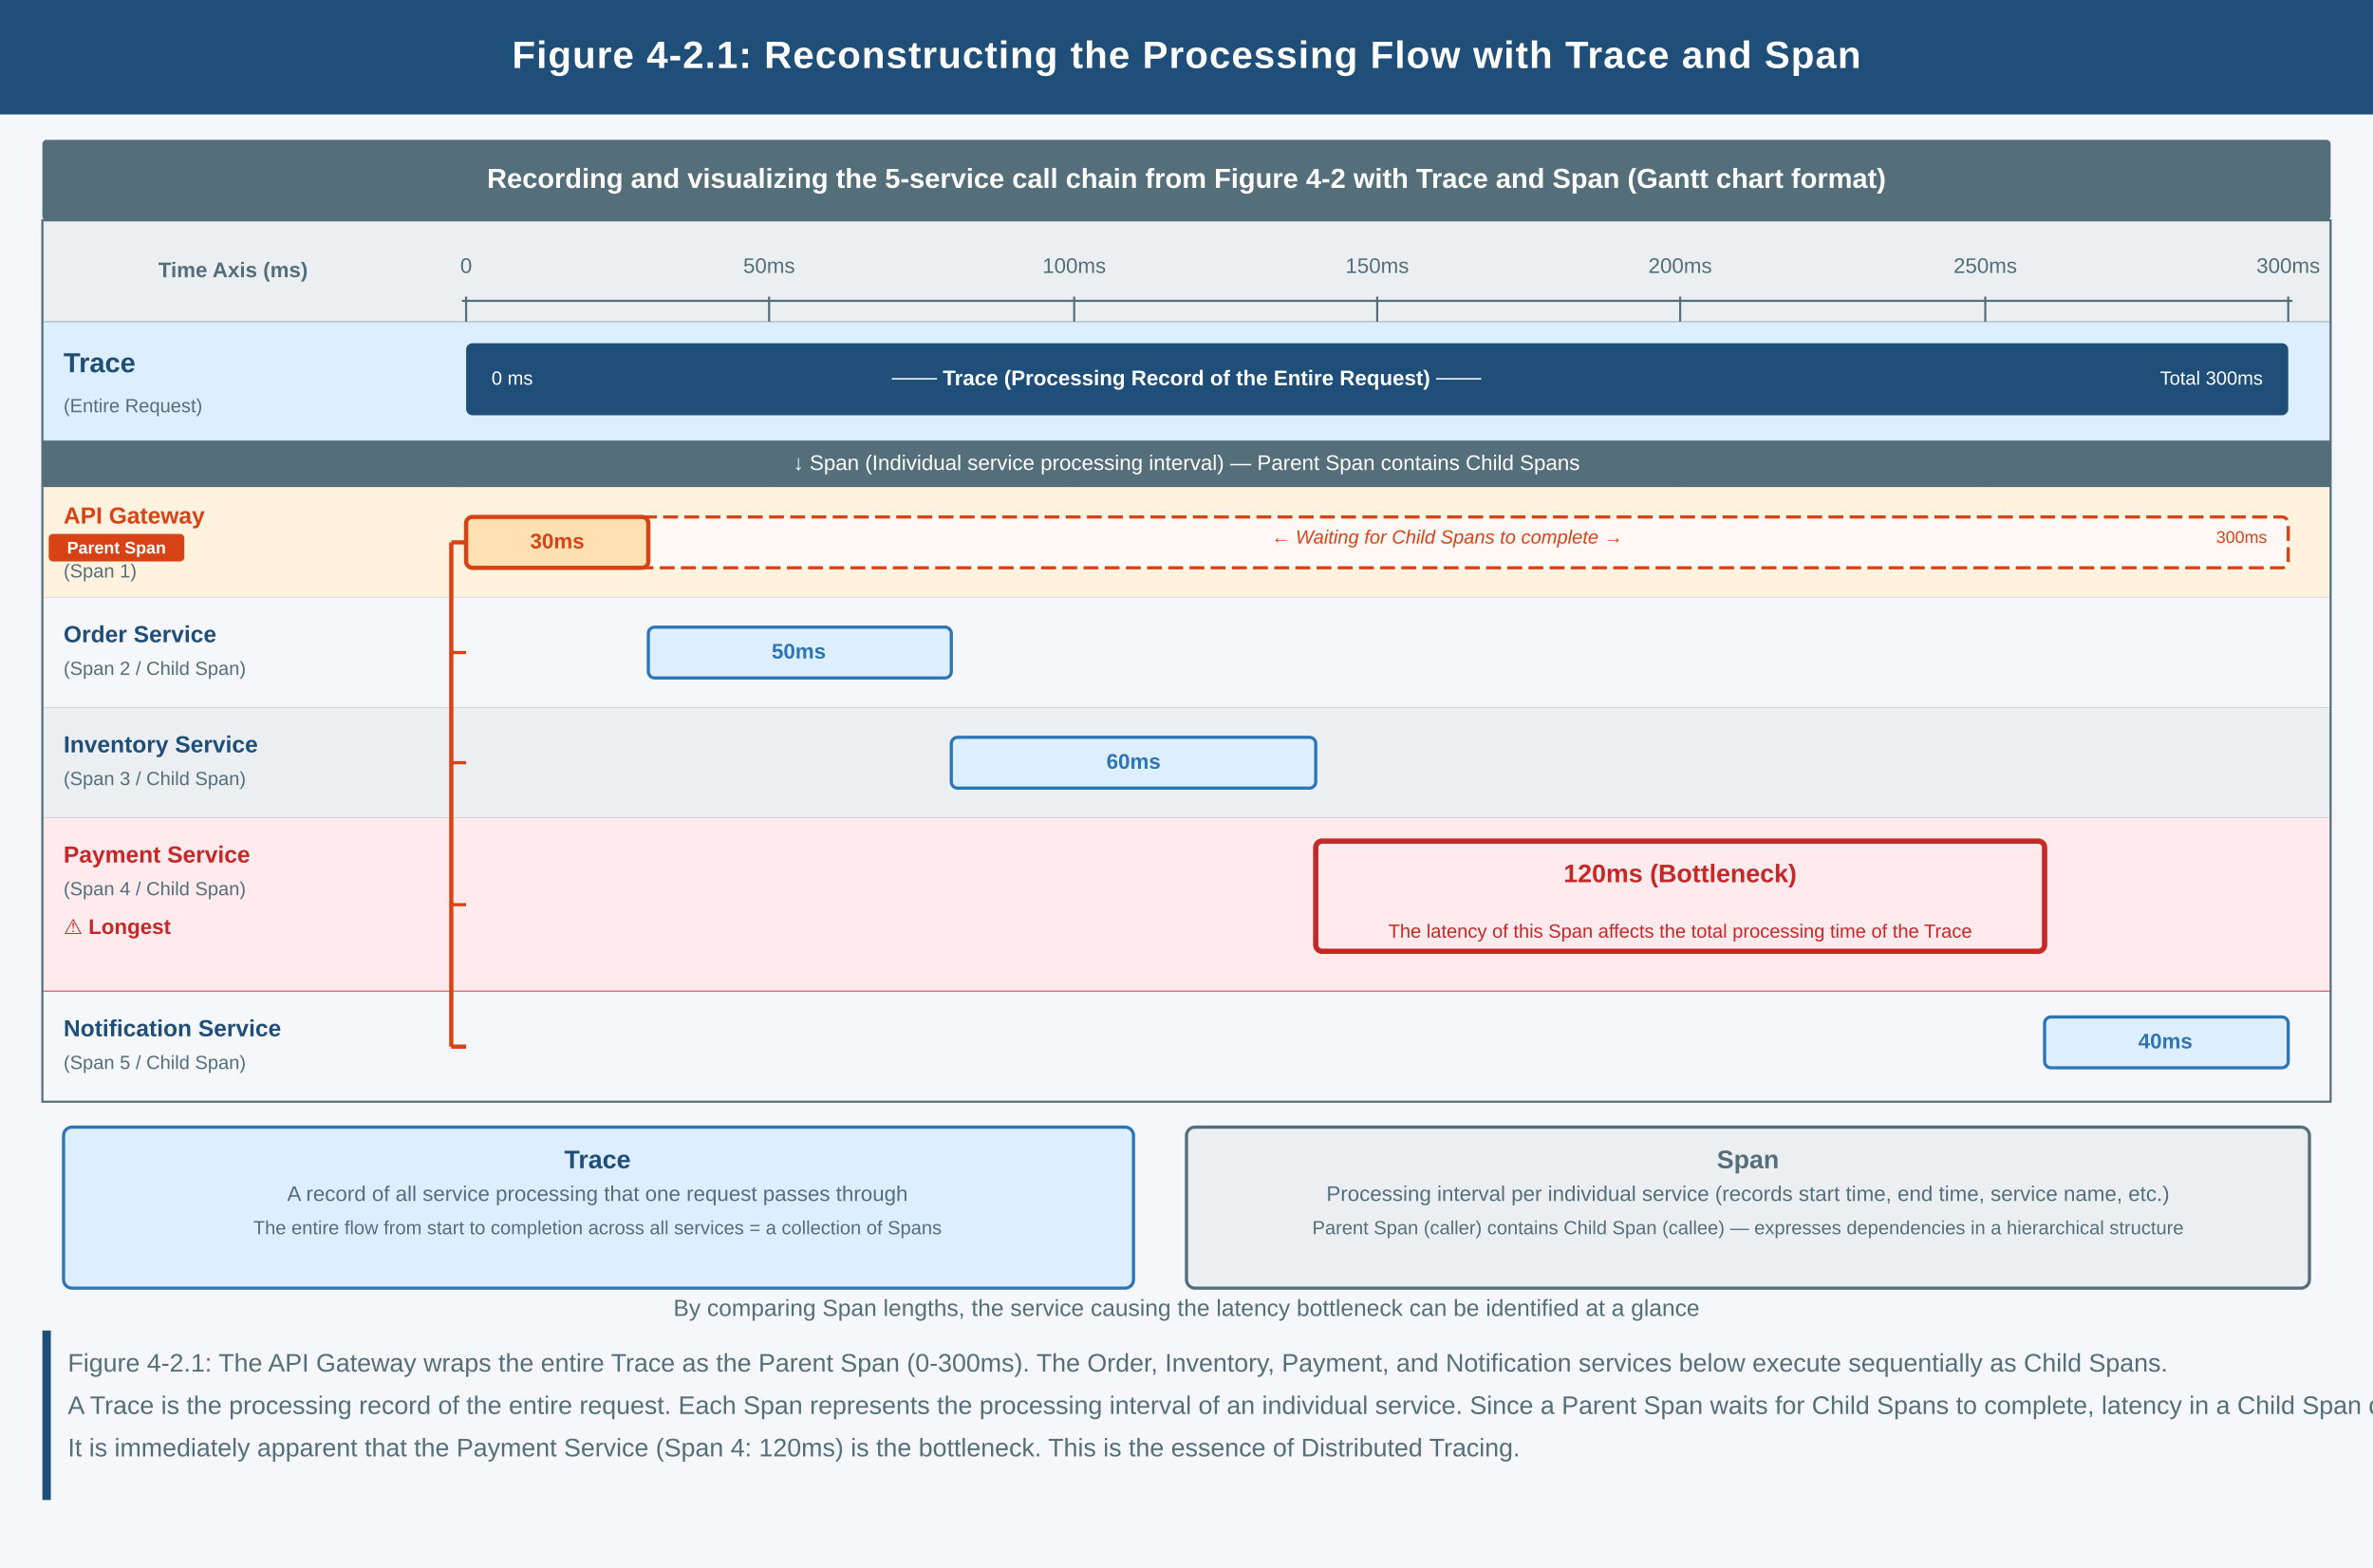
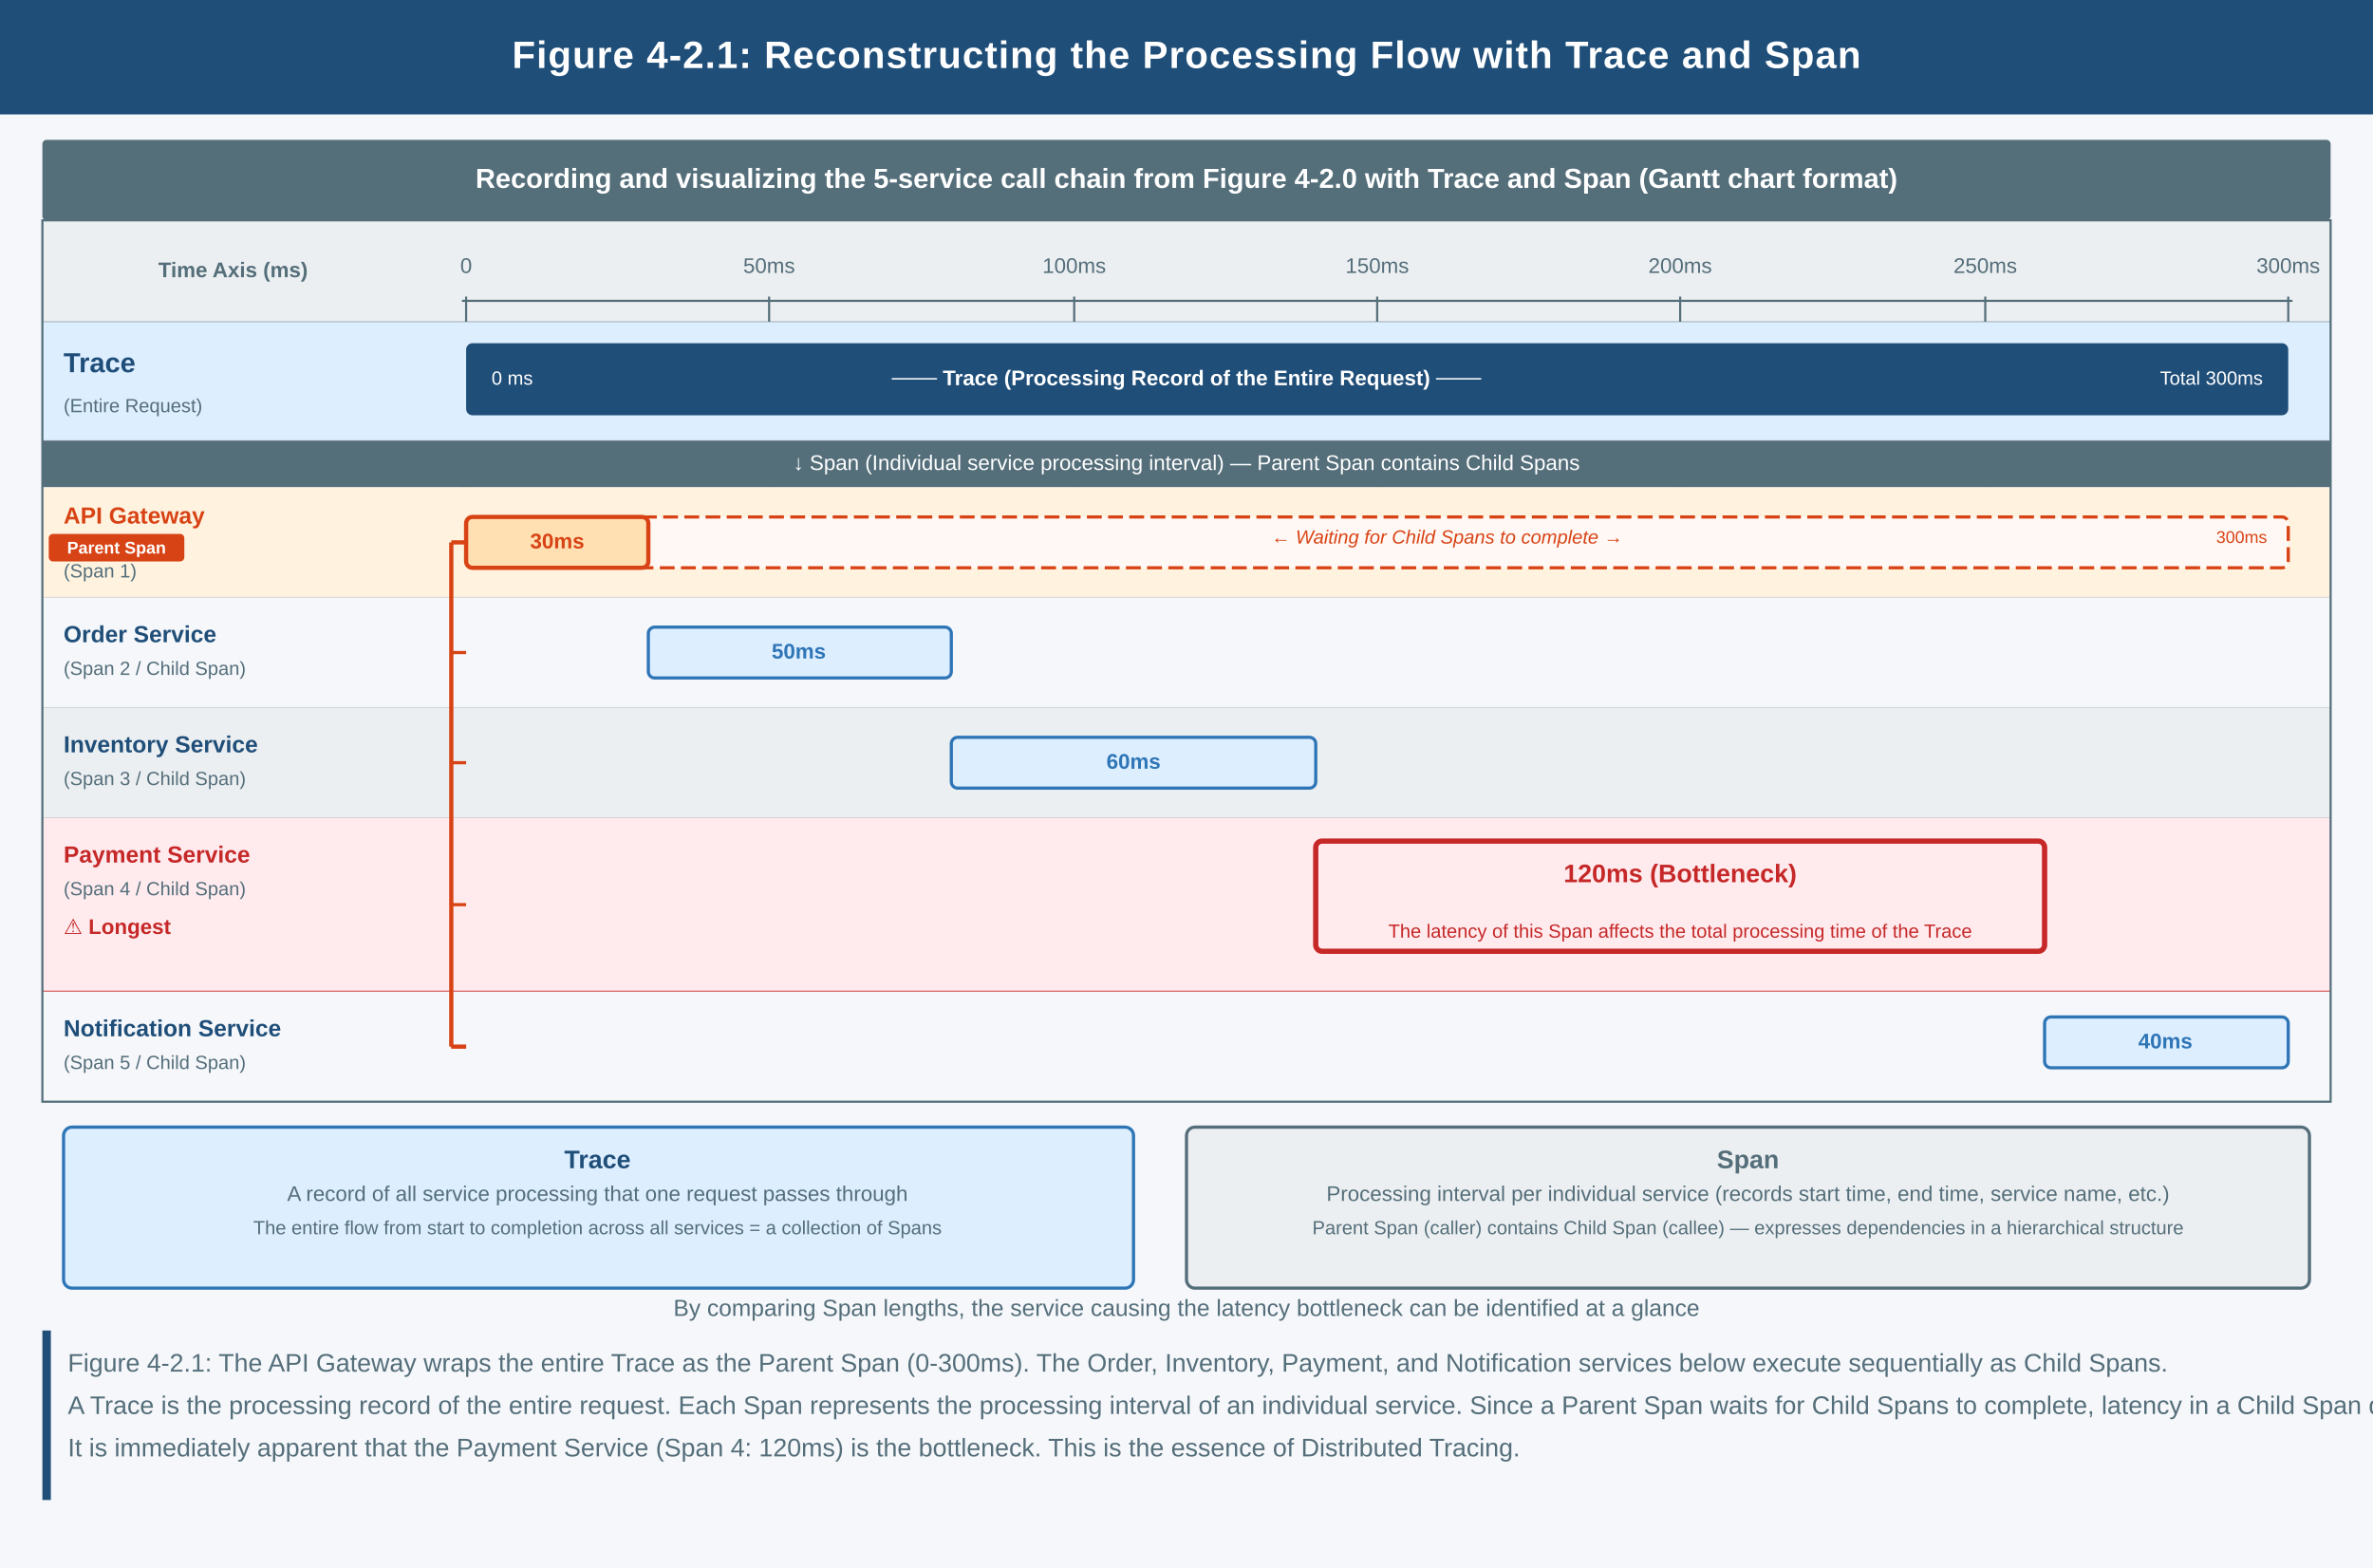
<svg xmlns="http://www.w3.org/2000/svg" viewBox="0 0 1120 740" width="1120" height="740" xml:lang="en" font-family="'Meiryo','Yu Gothic','Hiragino Sans','MS Gothic',Arial,sans-serif">
  <rect width="1120" height="740" fill="#F5F7FA" />
  <g id="g-title">
    <rect x="0" y="0" width="1120" height="54" fill="#1F4E79" />
    <text x="560" y="27" text-anchor="middle" dominant-baseline="middle" fill="#FFFFFF" font-size="18" font-weight="bold" letter-spacing="0.5">
      Figure 4-2.1: Reconstructing the Processing Flow with Trace and Span
    </text>
  </g>
  <g id="g-zone-header">
    <rect x="20" y="66" width="1080" height="38" fill="#546E7A" rx="2" />
    <text x="560" y="85" text-anchor="middle" dominant-baseline="middle" fill="#FFFFFF" font-size="13" font-weight="bold">
-       Recording and visualizing the 5-service call chain from Figure 4-2 with Trace and Span (Gantt chart format)
+       Recording and visualizing the 5-service call chain from Figure 4-2.0 with Trace and Span (Gantt chart format)
    </text>
  </g>
  <g id="g-time-axis">
    <rect x="20" y="104" width="1080" height="48" fill="#ECEFF1" stroke="#546E7A" stroke-width="0.5" />
    <text x="110" y="128" text-anchor="middle" dominant-baseline="middle" fill="#546E7A" font-size="10" font-weight="bold">Time Axis (ms)</text>
    <text x="220" y="126" text-anchor="middle" dominant-baseline="middle" fill="#546E7A" font-size="10">0</text>
    <text x="363" y="126" text-anchor="middle" dominant-baseline="middle" fill="#546E7A" font-size="10">50ms</text>
    <text x="507" y="126" text-anchor="middle" dominant-baseline="middle" fill="#546E7A" font-size="10">100ms</text>
    <text x="650" y="126" text-anchor="middle" dominant-baseline="middle" fill="#546E7A" font-size="10">150ms</text>
    <text x="793" y="126" text-anchor="middle" dominant-baseline="middle" fill="#546E7A" font-size="10">200ms</text>
    <text x="937" y="126" text-anchor="middle" dominant-baseline="middle" fill="#546E7A" font-size="10">250ms</text>
    <text x="1080" y="126" text-anchor="middle" dominant-baseline="middle" fill="#546E7A" font-size="10">300ms</text>
    <line x1="218" y1="142" x2="1082" y2="142" stroke="#546E7A" stroke-width="1" />
    <line x1="220" y1="140" x2="220" y2="152" stroke="#546E7A" stroke-width="1" />
    <line x1="363" y1="140" x2="363" y2="152" stroke="#546E7A" stroke-width="1" />
    <line x1="507" y1="140" x2="507" y2="152" stroke="#546E7A" stroke-width="1" />
    <line x1="650" y1="140" x2="650" y2="152" stroke="#546E7A" stroke-width="1" />
    <line x1="793" y1="140" x2="793" y2="152" stroke="#546E7A" stroke-width="1" />
    <line x1="937" y1="140" x2="937" y2="152" stroke="#546E7A" stroke-width="1" />
    <line x1="1080" y1="140" x2="1080" y2="152" stroke="#546E7A" stroke-width="1" />
  </g>
  <g id="g-grid">
    <line x1="218" y1="152" x2="218" y2="520" stroke="#BDBDBD" stroke-width="0.8" />
    <line x1="220" y1="152" x2="220" y2="520" stroke="#BDBDBD" stroke-width="0.5" />
    <line x1="363" y1="152" x2="363" y2="520" stroke="#BDBDBD" stroke-width="0.5" />
    <line x1="507" y1="152" x2="507" y2="520" stroke="#BDBDBD" stroke-width="0.5" />
    <line x1="650" y1="152" x2="650" y2="520" stroke="#BDBDBD" stroke-width="0.5" />
    <line x1="793" y1="152" x2="793" y2="520" stroke="#BDBDBD" stroke-width="0.5" />
    <line x1="937" y1="152" x2="937" y2="520" stroke="#BDBDBD" stroke-width="0.5" />
    <line x1="1080" y1="152" x2="1080" y2="520" stroke="#BDBDBD" stroke-width="0.5" />
  </g>
  <g id="g-trace-row">
    <rect x="20" y="152" width="1080" height="56" fill="#DDEEFF" />
    <line x1="20" y1="208" x2="1100" y2="208" stroke="#BDBDBD" stroke-width="0.5" />
    <text x="30" y="172" dominant-baseline="middle" fill="#1F4E79" font-size="13" font-weight="bold">Trace</text>
    <text x="30" y="192" dominant-baseline="middle" fill="#546E7A" font-size="9">(Entire Request)</text>
    <rect x="220" y="162" width="860" height="34" fill="#1F4E79" rx="3" />
    <text x="232" y="179" dominant-baseline="middle" fill="#FFFFFF" font-size="9">0 ms</text>
    <text x="560" y="179" text-anchor="middle" dominant-baseline="middle" fill="#FFFFFF" font-size="10" font-weight="bold">
      ─── Trace (Processing Record of the Entire Request) ───
    </text>
    <text x="1068" y="179" text-anchor="end" dominant-baseline="middle" fill="#FFFFFF" font-size="9">Total 300ms</text>
  </g>
  <g id="g-span-divider">
    <rect x="20" y="208" width="1080" height="22" fill="#546E7A" />
    <text x="560" y="219" text-anchor="middle" dominant-baseline="middle" fill="#FFFFFF" font-size="10">
      ↓ Span (Individual service processing interval) — Parent Span contains Child Spans
    </text>
  </g>
  <g id="g-span-1">
    <rect x="20" y="230" width="1080" height="52" fill="#FFF3E0" />
    <line x1="20" y1="282" x2="1100" y2="282" stroke="#BDBDBD" stroke-width="0.5" />
    <text x="30" y="244" dominant-baseline="middle" fill="#D84315" font-size="11" font-weight="bold">API Gateway</text>
    <rect x="23" y="252" width="64" height="13" rx="2" fill="#D84315" />
    <text x="55" y="259" text-anchor="middle" dominant-baseline="middle" fill="white" font-size="8" font-weight="bold">Parent Span</text>
    <text x="30" y="270" dominant-baseline="middle" fill="#546E7A" font-size="9">(Span 1)</text>
    <rect x="220" y="244" width="860" height="24" fill="#FFF8F5" stroke="#D84315" stroke-width="1.5" rx="3" stroke-dasharray="7,3" />
    <rect x="220" y="244" width="86" height="24" fill="#FFE0B2" stroke="#D84315" stroke-width="2" rx="3" />
    <text x="263" y="256" text-anchor="middle" dominant-baseline="middle" fill="#D84315" font-size="10" font-weight="bold">30ms</text>
    <text x="683" y="254" text-anchor="middle" dominant-baseline="middle" fill="#D84315" font-size="9" font-style="italic">← Waiting for Child Spans to complete →</text>
    <text x="1070" y="254" text-anchor="end" dominant-baseline="middle" fill="#D84315" font-size="8">300ms</text>
  </g>
  <g id="g-span-2">
    <rect x="20" y="282" width="1080" height="52" fill="#F5F7FA" />
    <line x1="20" y1="334" x2="1100" y2="334" stroke="#BDBDBD" stroke-width="0.5" />
    <text x="30" y="300" dominant-baseline="middle" fill="#1F4E79" font-size="11" font-weight="bold">Order Service</text>
    <text x="30" y="316" dominant-baseline="middle" fill="#546E7A" font-size="9">(Span 2 / Child Span)</text>
    <rect x="306" y="296" width="143" height="24" fill="#DDEEFF" stroke="#2E75B6" stroke-width="1.5" rx="3" />
    <text x="377" y="308" text-anchor="middle" dominant-baseline="middle" fill="#2E75B6" font-size="10" font-weight="bold">50ms</text>
  </g>
  <g id="g-span-3">
    <rect x="20" y="334" width="1080" height="52" fill="#ECEFF1" />
    <line x1="20" y1="386" x2="1100" y2="386" stroke="#BDBDBD" stroke-width="0.5" />
    <text x="30" y="352" dominant-baseline="middle" fill="#1F4E79" font-size="11" font-weight="bold">Inventory Service</text>
    <text x="30" y="368" dominant-baseline="middle" fill="#546E7A" font-size="9">(Span 3 / Child Span)</text>
    <rect x="449" y="348" width="172" height="24" fill="#DDEEFF" stroke="#2E75B6" stroke-width="1.5" rx="3" />
    <text x="535" y="360" text-anchor="middle" dominant-baseline="middle" fill="#2E75B6" font-size="10" font-weight="bold">60ms</text>
  </g>
  <g id="g-span-4">
    <rect x="20" y="386" width="1080" height="82" fill="#FFEBEE" />
    <line x1="20" y1="468" x2="1100" y2="468" stroke="#C62828" stroke-width="0.8" />
    <text x="30" y="404" dominant-baseline="middle" fill="#C62828" font-size="11" font-weight="bold">Payment Service</text>
    <text x="30" y="420" dominant-baseline="middle" fill="#546E7A" font-size="9">(Span 4 / Child Span)</text>
    <text x="30" y="438" dominant-baseline="middle" fill="#C62828" font-size="10" font-weight="bold">⚠ Longest</text>
    <rect x="621" y="397" width="344" height="52" fill="#FFEBEE" stroke="#C62828" stroke-width="2.5" rx="3" />
    <text x="793" y="413" text-anchor="middle" dominant-baseline="middle" fill="#C62828" font-size="12" font-weight="bold">120ms (Bottleneck)</text>
    <text x="793" y="440" text-anchor="middle" dominant-baseline="middle" fill="#C62828" font-size="9">The latency of this Span affects the total processing time of the Trace</text>
  </g>
  <g id="g-span-5">
    <rect x="20" y="468" width="1080" height="52" fill="#F5F7FA" />
    <line x1="20" y1="520" x2="1100" y2="520" stroke="#BDBDBD" stroke-width="0.5" />
    <text x="30" y="486" dominant-baseline="middle" fill="#1F4E79" font-size="11" font-weight="bold">Notification Service</text>
    <text x="30" y="502" dominant-baseline="middle" fill="#546E7A" font-size="9">(Span 5 / Child Span)</text>
    <rect x="965" y="480" width="115" height="24" fill="#DDEEFF" stroke="#2E75B6" stroke-width="1.5" rx="3" />
    <text x="1022" y="492" text-anchor="middle" dominant-baseline="middle" fill="#2E75B6" font-size="10" font-weight="bold">40ms</text>
  </g>
  <g id="g-hierarchy">
    <line x1="213" y1="256" x2="213" y2="494" stroke="#D84315" stroke-width="2" />
    <line x1="213" y1="256" x2="220" y2="256" stroke="#D84315" stroke-width="2" />
    <line x1="213" y1="308" x2="220" y2="308" stroke="#D84315" stroke-width="1.5" />
    <line x1="213" y1="360" x2="220" y2="360" stroke="#D84315" stroke-width="1.5" />
    <line x1="213" y1="427" x2="220" y2="427" stroke="#D84315" stroke-width="1.5" />
    <line x1="213" y1="494" x2="220" y2="494" stroke="#D84315" stroke-width="1.5" />
    <line x1="213" y1="494" x2="220" y2="494" stroke="#D84315" stroke-width="2" />
  </g>
  <g id="g-gantt-border">
    <rect x="20" y="104" width="1080" height="416" fill="none" stroke="#546E7A" stroke-width="1" />
  </g>
  <g id="g-summary">
    <rect x="30" y="532" width="505" height="76" fill="#DDEEFF" stroke="#2E75B6" stroke-width="1.5" rx="4" />
    <text x="282" y="548" text-anchor="middle" dominant-baseline="middle" fill="#1F4E79" font-size="12" font-weight="bold">Trace</text>
    <text x="282" y="564" text-anchor="middle" dominant-baseline="middle" fill="#546E7A" font-size="10">A record of all service processing that one request passes through</text>
    <text x="282" y="580" text-anchor="middle" dominant-baseline="middle" fill="#546E7A" font-size="9">The entire flow from start to completion across all services = a collection of Spans</text>
    <rect x="560" y="532" width="530" height="76" fill="#ECEFF1" stroke="#546E7A" stroke-width="1.5" rx="4" />
    <text x="825" y="548" text-anchor="middle" dominant-baseline="middle" fill="#546E7A" font-size="12" font-weight="bold">Span</text>
    <text x="825" y="564" text-anchor="middle" dominant-baseline="middle" fill="#546E7A" font-size="10">Processing interval per individual service (records start time, end time, service name, etc.)</text>
    <text x="825" y="580" text-anchor="middle" dominant-baseline="middle" fill="#546E7A" font-size="9">Parent Span (caller) contains Child Span (callee) — expresses dependencies in a hierarchical structure</text>
  </g>
  <g id="g-note">
    <text x="560" y="618" text-anchor="middle" dominant-baseline="middle" fill="#546E7A" font-size="11">
      By comparing Span lengths, the service causing the latency bottleneck can be identified at a glance
    </text>
  </g>
  <g id="g-caption">
    <rect x="20" y="628" width="4" height="80" fill="#1F4E79" />
    <text x="32" y="644" dominant-baseline="middle" fill="#546E7A" font-size="12">
      Figure 4-2.1: The API Gateway wraps the entire Trace as the Parent Span (0-300ms).
      The Order, Inventory, Payment, and Notification services below execute sequentially as Child Spans.
    </text>
    <text x="32" y="664" dominant-baseline="middle" fill="#546E7A" font-size="12">
      A Trace is the processing record of the entire request. Each Span represents the processing interval of an individual service. Since a Parent Span
      waits for Child Spans to complete, latency in a Child Span directly affects the total processing time of the Trace.
    </text>
    <text x="32" y="684" dominant-baseline="middle" fill="#546E7A" font-size="12">
      It is immediately apparent that the Payment Service (Span 4: 120ms) is the bottleneck. This is the essence of Distributed Tracing.
    </text>
  </g>
</svg>
